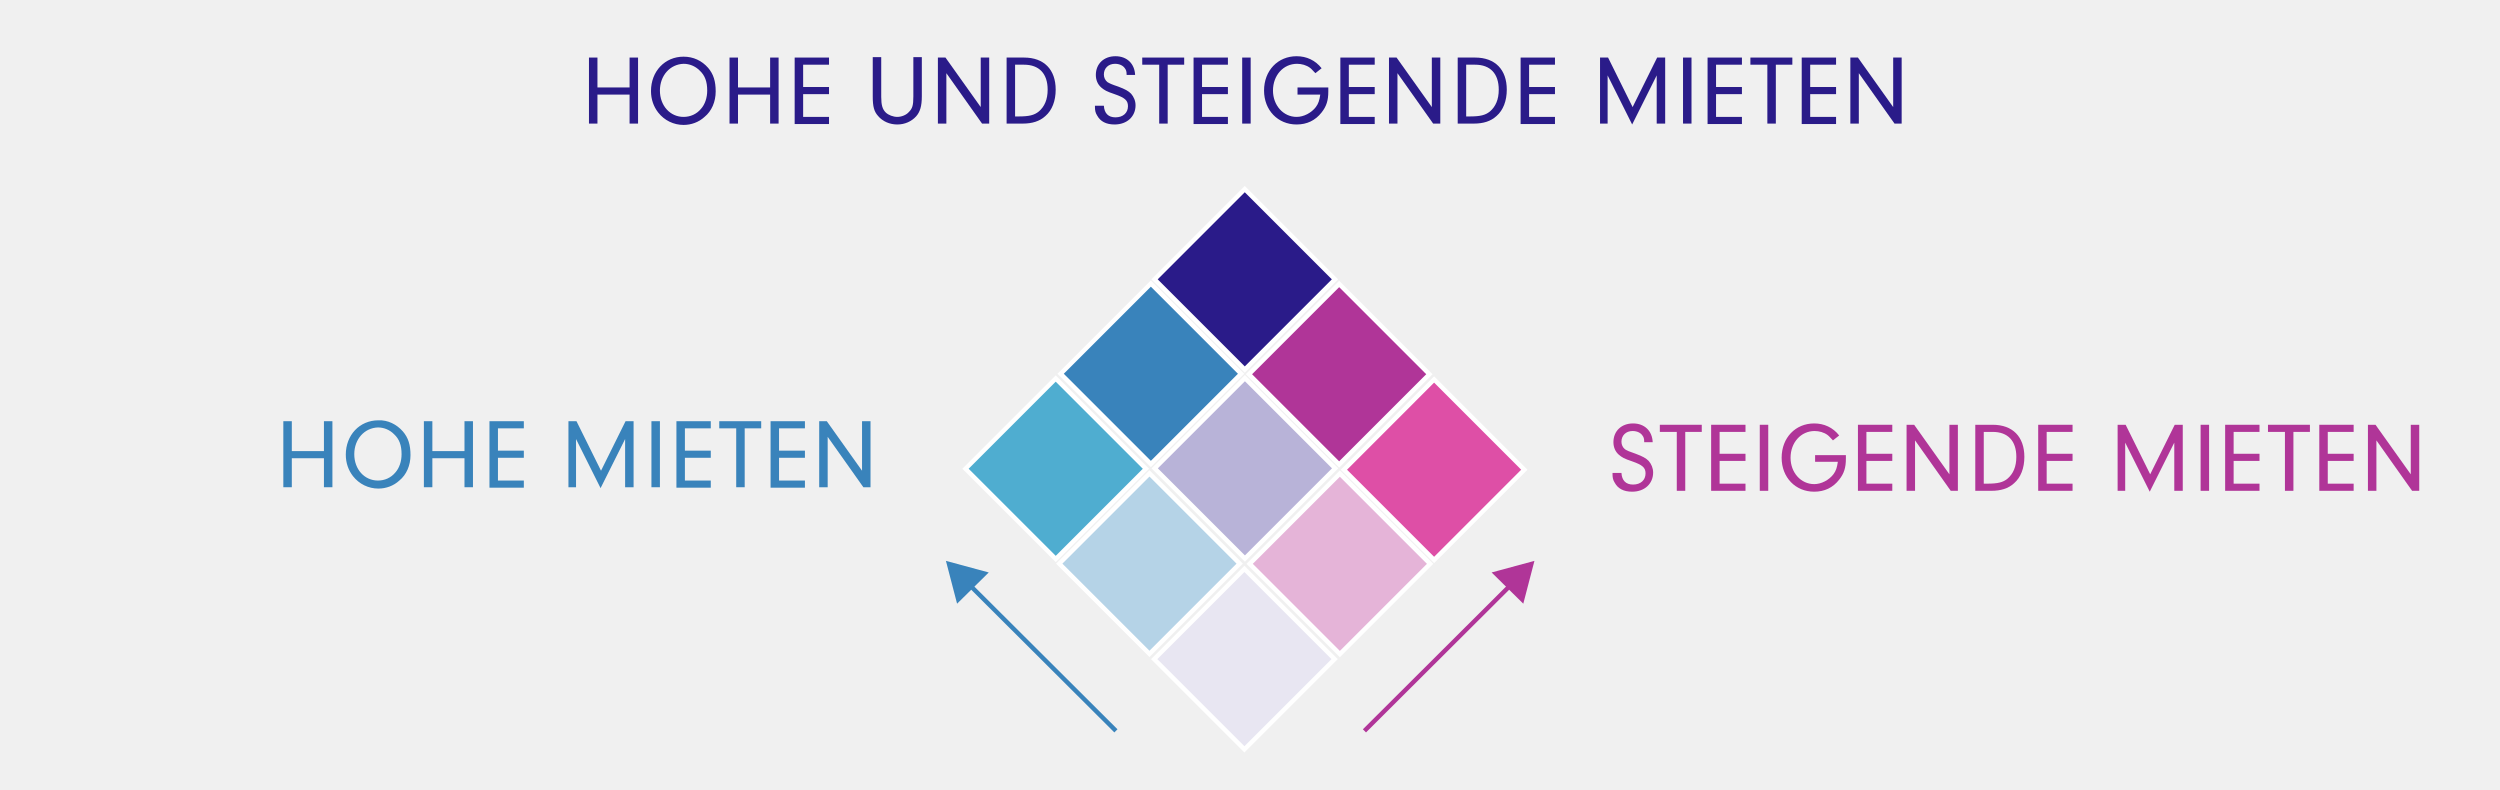
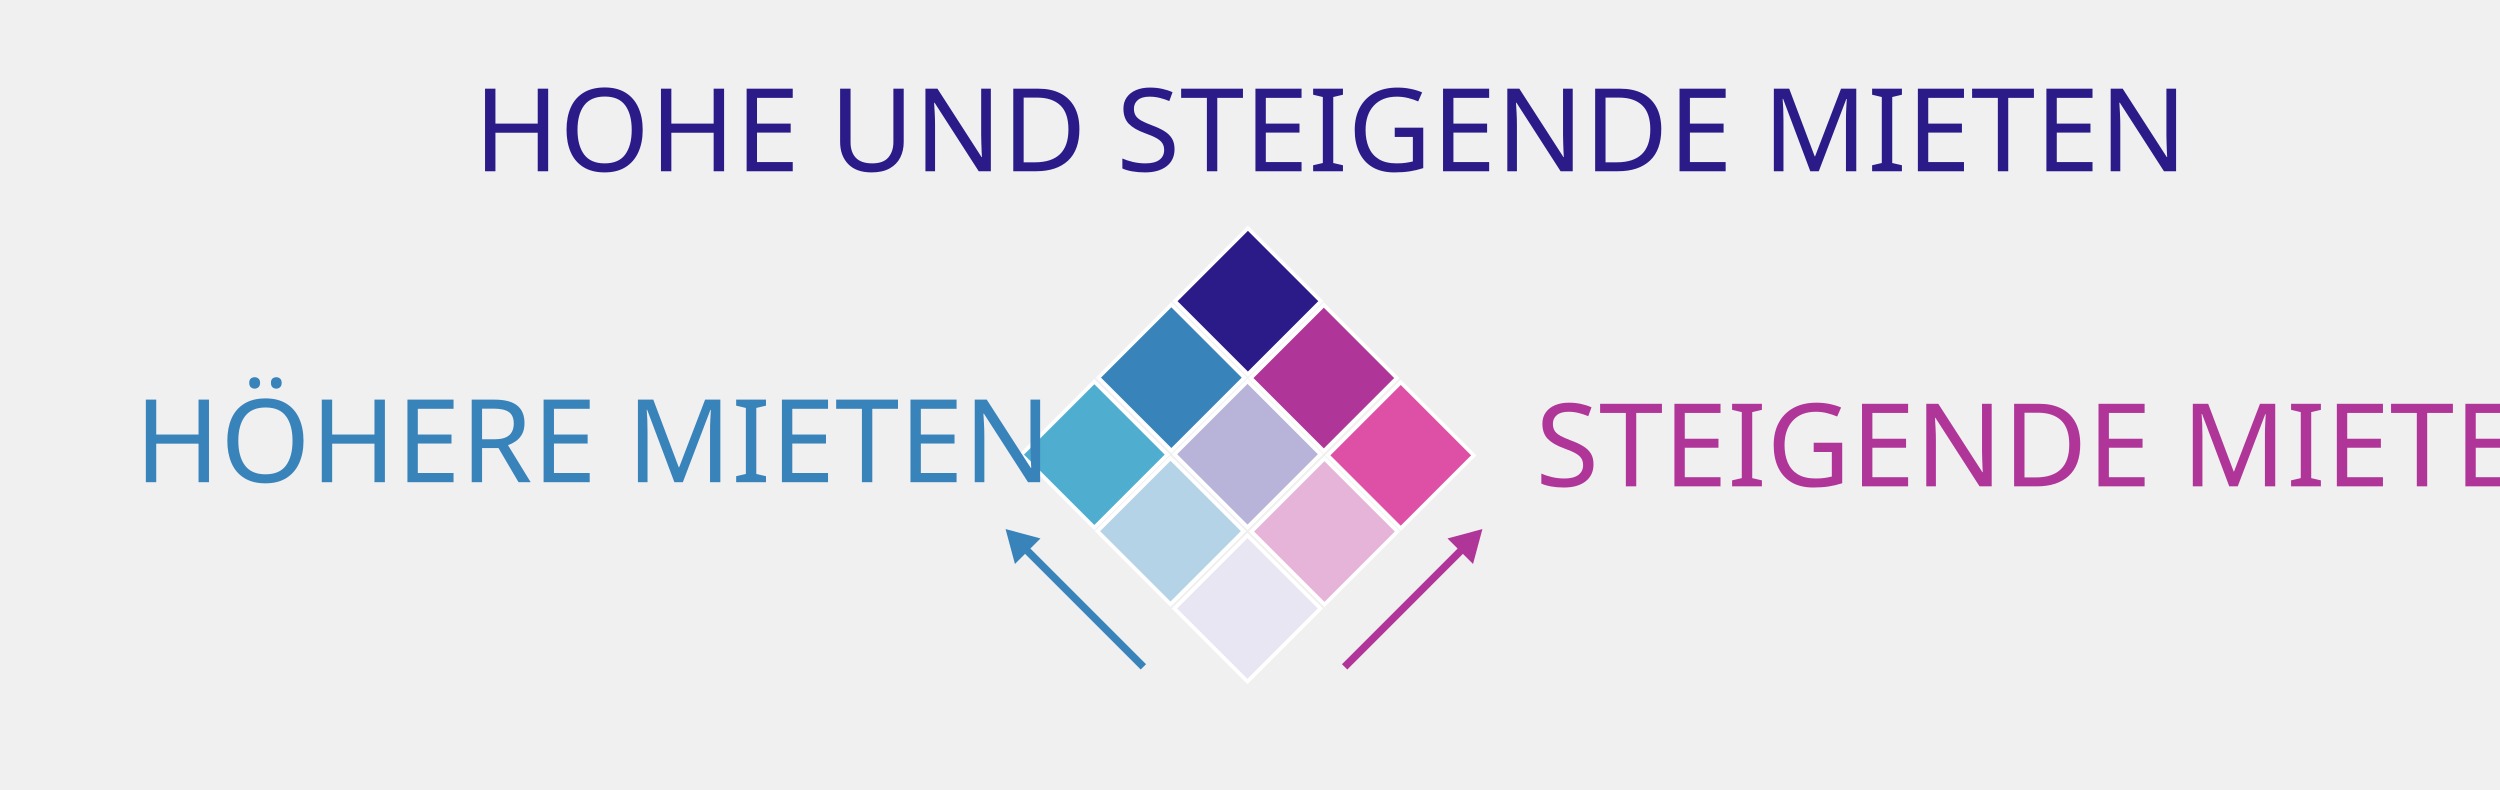
- <svg xmlns="http://www.w3.org/2000/svg" version="1.1" id="Layer_1" x="0px" y="0px" viewBox="0 0 560.3 176.9" style="enable-background:new 0 0 560.3 176.9;" xml:space="preserve">
+ <svg xmlns="http://www.w3.org/2000/svg" version="1.1" id="Layer_1" x="0px" y="0px" viewBox="0 0 665.8 210.3" style="enable-background:new 0 0 665.8 210.3;" xml:space="preserve">
  <style type="text/css">
	.st0{fill:#4FADD0;stroke:#FFFFFF;stroke-miterlimit:10;}
	.st1{fill:#3983BB;stroke:#FFFFFF;stroke-miterlimit:10;}
	.st2{fill:#2A1B89;stroke:#FFFFFF;stroke-miterlimit:10;}
	.st3{fill:#B5D3E7;stroke:#FFFFFF;stroke-miterlimit:10;}
	.st4{fill:#B8B3D8;stroke:#FFFFFF;stroke-miterlimit:10;}
	.st5{fill:#B03598;stroke:#FFFFFF;stroke-miterlimit:10;}
	.st6{fill:#E8E6F2;stroke:#FFFFFF;stroke-miterlimit:10;}
	.st7{fill:#E5B4D8;stroke:#FFFFFF;stroke-miterlimit:10;}
	.st8{fill:#DE4FA6;stroke:#FFFFFF;stroke-miterlimit:10;}
- 	.st9{fill:#3983BB;}
- 	.st10{fill:#B03598;}
- 	.st11{fill:#2A1B89;}
- 	.st12{fill:#FFFFFF;}
- 	.st13{fill:none;stroke:#B03598;stroke-miterlimit:10;}
- 	.st14{fill:none;stroke:#3983BB;stroke-miterlimit:10;}
+ 	.st9{fill:none;}
+ 	.st10{fill:#3983BB;}
+ 	.st11{font-family:'NeuzeitGro-Reg';}
+ 	.st12{font-size:30.783px;}
+ 	.st13{fill:#B03598;}
+ 	.st14{fill:#2A1B89;}
+ 	.st15{fill:#FFFFFF;}
+ 	.st16{fill:none;stroke:#B03598;stroke-width:2;stroke-miterlimit:10;}
+ 	.st17{fill:none;stroke:#3983BB;stroke-width:2;stroke-miterlimit:10;}
</style>
  <g>
    <g>
-       <rect x="222.3" y="90.8" transform="matrix(0.7071 -0.7071 0.7071 0.7071 -5.0084 198.0407)" class="st0" width="28.6" height="28.6" />
-       <rect x="243.6" y="69.5" transform="matrix(0.7071 -0.7071 0.7071 0.7071 16.3142 206.8728)" class="st1" width="28.6" height="28.6" />
-       <rect x="264.7" y="48.3" transform="matrix(0.7071 -0.7071 0.7071 0.7071 37.4347 215.6212)" class="st2" width="28.6" height="28.6" />
-       <rect x="243.3" y="112" transform="matrix(0.7071 -0.7071 0.7071 0.7071 -13.8382 219.167)" class="st3" width="28.6" height="28.6" />
-       <rect x="264.7" y="90.7" transform="matrix(0.7071 -0.7071 0.7071 0.7071 7.4845 227.9991)" class="st4" width="28.6" height="28.6" />
-       <rect x="285.8" y="69.6" transform="matrix(0.7071 -0.7071 0.7071 0.7071 28.605 236.7475)" class="st5" width="28.6" height="28.6" />
-       <rect x="264.6" y="133.4" transform="matrix(0.7071 -0.7071 0.7071 0.7071 -22.7516 240.4954)" class="st6" width="28.6" height="28.6" />
-       <rect x="286" y="112.1" transform="matrix(0.7071 -0.7071 0.7071 0.7071 -1.429 249.3276)" class="st7" width="28.6" height="28.6" />
-       <rect x="307.1" y="91" transform="matrix(0.7071 -0.7071 0.7071 0.7071 19.6915 258.076)" class="st8" width="28.6" height="28.6" />
+       <rect x="277.7" y="107.3" transform="matrix(0.7071 -0.7071 0.7071 0.7071 -0.2371 241.5623)" class="st0" width="27.5" height="27.5" />
+       <rect x="298.2" y="86.8" transform="matrix(0.7071 -0.7071 0.7071 0.7071 20.2745 250.0585)" class="st1" width="27.5" height="27.5" />
+       <rect x="318.6" y="66.5" transform="matrix(0.7071 -0.7071 0.7071 0.7071 40.5917 258.4742)" class="st2" width="27.5" height="27.5" />
+       <rect x="298" y="127.7" transform="matrix(0.7071 -0.7071 0.7071 0.7071 -8.731 261.8851)" class="st3" width="27.5" height="27.5" />
+       <rect x="318.5" y="107.2" transform="matrix(0.7071 -0.7071 0.7071 0.7071 11.7806 270.3813)" class="st4" width="27.5" height="27.5" />
+       <rect x="338.8" y="86.9" transform="matrix(0.7071 -0.7071 0.7071 0.7071 32.0978 278.7969)" class="st5" width="27.5" height="27.5" />
+       <rect x="318.5" y="148.3" transform="matrix(0.7071 -0.7071 0.7071 0.7071 -17.3054 282.4023)" class="st6" width="27.5" height="27.5" />
+       <rect x="339" y="127.8" transform="matrix(0.7071 -0.7071 0.7071 0.7071 3.2062 290.8984)" class="st7" width="27.5" height="27.5" />
+       <rect x="359.3" y="107.5" transform="matrix(0.7071 -0.7071 0.7071 0.7071 23.5234 299.3141)" class="st8" width="27.5" height="27.5" />
    </g>
+     <rect x="26.5" y="102.8" class="st9" width="229" height="34" />
+     <text transform="matrix(1 0 0 1 35.8589 128.411)" class="st10 st11 st12">HÖHERE MIETEN</text>
+     <rect x="409.4" y="103.9" class="st9" width="259.5" height="34" />
+     <text transform="matrix(1 0 0 1 408.9268 129.5233)" class="st13 st11 st12">STEIGENDE MIETEN</text>
+     <rect x="86.2" y="19.9" class="st9" width="493.2" height="34" />
+     <text transform="matrix(1 0 0 1 126.1919 45.6033)" class="st14 st11 st12">HOHE UND STEIGENDE MIETEN</text>
    <g>
-       <path class="st9" d="M65.4,109.2h-1.9V94.4h1.9v6.7h7.2v-6.7h1.9v14.8h-1.9v-6.5h-7.2V109.2z" />
-       <path class="st9" d="M90.3,96.7c1.2,1.4,1.7,3,1.7,5.3c0,2.3-0.9,4.4-2.5,5.7c-1.3,1.2-3,1.8-4.7,1.8c-2.2,0-4.3-1-5.7-2.8    c-1-1.3-1.6-2.9-1.6-4.8c0-4.4,3.1-7.7,7.3-7.7C86.9,94.1,88.9,95.1,90.3,96.7z M79.4,101.8c0,3.4,2.3,5.9,5.3,5.9    c1.5,0,2.9-0.6,3.9-1.8c0.9-1,1.4-2.5,1.4-4.1c0-2-0.5-3.4-1.7-4.5c-1-1-2.3-1.5-3.6-1.5C81.7,95.9,79.4,98.4,79.4,101.8z" />
-       <path class="st9" d="M96.9,109.2h-1.9V94.4h1.9v6.7h7.2v-6.7h1.9v14.8h-1.9v-6.5h-7.2V109.2z" />
-       <path class="st9" d="M111.6,101h5.8v1.6h-5.8v5.1h5.8v1.6h-7.7V94.4h7.7V96h-5.8V101z" />
-       <path class="st9" d="M129.3,109.2h-1.9V94.4h1.8l5.5,11.1l5.5-11.1h1.8v14.8h-1.9V98.4l-5.5,11l-5.5-11V109.2z" />
-       <path class="st9" d="M147.9,109.2h-1.9V94.4h1.9V109.2z" />
-       <path class="st9" d="M153.5,101h5.8v1.6h-5.8v5.1h5.8v1.6h-7.7V94.4h7.7V96h-5.8V101z" />
-       <path class="st9" d="M166.8,109.2H165V96h-3.8v-1.6h9.4V96h-3.7V109.2z" />
-       <path class="st9" d="M174.6,101h5.8v1.6h-5.8v5.1h5.8v1.6h-7.7V94.4h7.7V96h-5.8V101z" />
-       <path class="st9" d="M185.5,109.2h-1.9V94.4h1.7l7.9,11.1V94.4h1.9v14.8h-1.6l-8-11.3V109.2z" />
-     </g>
-     <g>
-       <path class="st10" d="M363.4,106c0.1,1.7,1,2.6,2.6,2.6c1.7,0,2.8-1,2.8-2.5c0-1.3-0.7-1.9-3-2.7c-1.8-0.6-2.3-0.9-3-1.5    c-0.8-0.7-1.2-1.7-1.2-2.8c0-2.5,1.8-4.2,4.4-4.2s4.3,1.7,4.4,4.2h-1.9c0-0.8-0.1-1.1-0.4-1.5c-0.4-0.6-1.2-1-2.2-1    c-1.5,0-2.5,1-2.5,2.4c0,0.7,0.3,1.3,0.8,1.7c0.5,0.3,0.9,0.5,2.4,1c1.6,0.6,2.3,1,2.9,1.6c0.6,0.7,1,1.6,1,2.6    c0,2.5-1.9,4.3-4.7,4.3c-1.9,0-3.2-0.7-3.9-2c-0.4-0.6-0.5-1.2-0.5-1.9V106H363.4z" />
-       <path class="st10" d="M377.7,110h-1.9V96.8H372v-1.6h9.4v1.6h-3.7V110z" />
-       <path class="st10" d="M385.4,101.7h5.8v1.6h-5.8v5.1h5.8v1.6h-7.7V95.2h7.7v1.6h-5.8V101.7z" />
-       <path class="st10" d="M396.3,110h-1.9V95.2h1.9V110z" />
-       <path class="st10" d="M413.7,102c0,0.3,0,0.7,0,0.8c0,2-0.4,3.3-1.5,4.7c-1.4,1.8-3.3,2.7-5.6,2.7c-4.2,0-7.3-3.2-7.3-7.6    c0-4.5,3.1-7.7,7.3-7.7c2.2,0,4.2,0.9,5.6,2.7l-1.4,1.1c-0.6-0.6-0.8-0.9-1.2-1.2c-0.8-0.6-1.9-0.9-2.9-0.9c-3.1,0-5.4,2.6-5.4,6    c0,3.3,2.3,5.9,5.3,5.9c1.6,0,3.3-0.9,4.3-2.2c0.6-0.8,0.8-1.5,1-2.8h-5.1V102H413.7z" />
-       <path class="st10" d="M418.3,101.7h5.8v1.6h-5.8v5.1h5.8v1.6h-7.7V95.2h7.7v1.6h-5.8V101.7z" />
-       <path class="st10" d="M429.2,110h-1.9V95.2h1.7l7.9,11.1V95.2h1.9V110h-1.6l-8-11.3V110z" />
-       <path class="st10" d="M442.7,95.2h3.9c4.5,0,7.1,2.7,7.1,7.2c0,2.5-0.8,4.6-2.3,5.9c-1.3,1.2-3,1.7-5.1,1.7h-3.6V95.2z     M444.6,108.4h0.7c2.5,0,3.6-0.3,4.6-1.1c1.3-1.1,2-2.7,2-4.9c0-3.6-1.9-5.6-5.3-5.6h-2V108.4z" />
-       <path class="st10" d="M458.7,101.7h5.8v1.6h-5.8v5.1h5.8v1.6h-7.7V95.2h7.7v1.6h-5.8V101.7z" />
-       <path class="st10" d="M476.5,110h-1.9V95.2h1.8l5.5,11.1l5.5-11.1h1.8V110h-1.9V99.2l-5.5,11l-5.5-11V110z" />
-       <path class="st10" d="M495.1,110h-1.9V95.2h1.9V110z" />
-       <path class="st10" d="M500.6,101.7h5.8v1.6h-5.8v5.1h5.8v1.6h-7.7V95.2h7.7v1.6h-5.8V101.7z" />
-       <path class="st10" d="M514,110h-1.9V96.8h-3.8v-1.6h9.4v1.6H514V110z" />
-       <path class="st10" d="M521.7,101.7h5.8v1.6h-5.8v5.1h5.8v1.6h-7.7V95.2h7.7v1.6h-5.8V101.7z" />
-       <path class="st10" d="M532.6,110h-1.9V95.2h1.7l7.9,11.1V95.2h1.9V110h-1.6l-8-11.3V110z" />
-     </g>
-     <g>
-       <path class="st11" d="M133.9,27.7H132V12.9h1.9v6.7h7.2v-6.7h1.9v14.8h-1.9v-6.5h-7.2V27.7z" />
-       <path class="st11" d="M158.7,15.2c1.2,1.4,1.7,3,1.7,5.3c0,2.3-0.9,4.4-2.5,5.7c-1.3,1.2-3,1.8-4.7,1.8c-2.2,0-4.3-1-5.7-2.8    c-1-1.3-1.6-2.9-1.6-4.8c0-4.4,3.1-7.7,7.3-7.7C155.4,12.7,157.3,13.6,158.7,15.2z M147.9,20.3c0,3.4,2.3,5.9,5.3,5.9    c1.5,0,2.9-0.6,3.9-1.8c0.9-1,1.4-2.5,1.4-4.1c0-2-0.5-3.4-1.7-4.5c-1-1-2.3-1.5-3.6-1.5C150.2,14.4,147.9,16.9,147.9,20.3z" />
-       <path class="st11" d="M165.4,27.7h-1.9V12.9h1.9v6.7h7.2v-6.7h1.9v14.8h-1.9v-6.5h-7.2V27.7z" />
-       <path class="st11" d="M180,19.5h5.8v1.6H180v5.1h5.8v1.6h-7.7V12.9h7.7v1.6H180V19.5z" />
-       <path class="st11" d="M197.5,21.7c0,1.9,0.3,2.8,1,3.5c0.6,0.6,1.7,1,2.6,1s2-0.4,2.6-1.1c0.8-0.8,1-1.5,1-3.5v-8.8h1.9v8.8    c0,2.2-0.4,3.5-1.3,4.5c-1,1.1-2.5,1.8-4.2,1.8c-1.7,0-3.3-0.7-4.3-1.9c-0.9-1-1.2-2.1-1.2-4.4v-8.8h1.9V21.7z" />
-       <path class="st11" d="M212.1,27.7h-1.9V12.9h1.7l7.9,11.1V12.9h1.9v14.8h-1.6l-8-11.3V27.7z" />
-       <path class="st11" d="M225.6,12.9h3.9c4.5,0,7.1,2.7,7.1,7.2c0,2.5-0.8,4.6-2.3,5.9c-1.3,1.2-3,1.7-5.1,1.7h-3.6V12.9z     M227.5,26.1h0.7c2.5,0,3.6-0.3,4.6-1.1c1.3-1.1,2-2.7,2-4.9c0-3.6-1.9-5.6-5.3-5.6h-2V26.1z" />
-       <path class="st11" d="M247.4,23.7c0.1,1.7,1,2.6,2.6,2.6c1.7,0,2.8-1,2.8-2.5c0-1.3-0.7-1.9-3-2.7c-1.8-0.6-2.3-0.9-3-1.5    c-0.8-0.7-1.2-1.7-1.2-2.8c0-2.5,1.8-4.2,4.4-4.2s4.3,1.7,4.4,4.2h-1.9c0-0.8-0.1-1.1-0.4-1.5c-0.4-0.6-1.2-1-2.2-1    c-1.5,0-2.5,1-2.5,2.4c0,0.7,0.3,1.3,0.8,1.7c0.5,0.3,0.9,0.5,2.4,1c1.6,0.6,2.3,1,2.9,1.6c0.6,0.7,1,1.6,1,2.6    c0,2.5-1.9,4.3-4.7,4.3c-1.9,0-3.2-0.7-3.9-2c-0.4-0.6-0.5-1.2-0.5-1.9v-0.3H247.4z" />
-       <path class="st11" d="M261.7,27.7h-1.9V14.5H256v-1.6h9.4v1.6h-3.7V27.7z" />
-       <path class="st11" d="M269.4,19.5h5.8v1.6h-5.8v5.1h5.8v1.6h-7.7V12.9h7.7v1.6h-5.8V19.5z" />
-       <path class="st11" d="M280.3,27.7h-1.9V12.9h1.9V27.7z" />
-       <path class="st11" d="M297.7,19.7c0,0.3,0,0.7,0,0.8c0,2-0.4,3.3-1.5,4.7c-1.4,1.8-3.3,2.7-5.6,2.7c-4.2,0-7.3-3.2-7.3-7.6    c0-4.5,3.1-7.7,7.3-7.7c2.2,0,4.2,0.9,5.6,2.7l-1.4,1.1c-0.6-0.6-0.8-0.9-1.2-1.2c-0.8-0.6-1.9-0.9-2.9-0.9c-3.1,0-5.4,2.6-5.4,6    c0,3.3,2.3,5.9,5.3,5.9c1.6,0,3.3-0.9,4.3-2.2c0.6-0.8,0.8-1.5,1-2.8h-5.1v-1.6H297.7z" />
-       <path class="st11" d="M302.3,19.5h5.8v1.6h-5.8v5.1h5.8v1.6h-7.7V12.9h7.7v1.6h-5.8V19.5z" />
-       <path class="st11" d="M313.2,27.7h-1.9V12.9h1.7l7.9,11.1V12.9h1.9v14.8h-1.6l-8-11.3V27.7z" />
-       <path class="st11" d="M326.7,12.9h3.9c4.5,0,7.1,2.7,7.1,7.2c0,2.5-0.8,4.6-2.3,5.9c-1.3,1.2-3,1.7-5.1,1.7h-3.6V12.9z     M328.6,26.1h0.7c2.5,0,3.6-0.3,4.6-1.1c1.3-1.1,2-2.7,2-4.9c0-3.6-1.9-5.6-5.3-5.6h-2V26.1z" />
-       <path class="st11" d="M342.7,19.5h5.8v1.6h-5.8v5.1h5.8v1.6h-7.7V12.9h7.7v1.6h-5.8V19.5z" />
-       <path class="st11" d="M360.5,27.7h-1.9V12.9h1.8l5.5,11.1l5.5-11.1h1.8v14.8h-1.9V16.9l-5.5,11l-5.5-11V27.7z" />
-       <path class="st11" d="M379.1,27.7h-1.9V12.9h1.9V27.7z" />
-       <path class="st11" d="M384.6,19.5h5.8v1.6h-5.8v5.1h5.8v1.6h-7.7V12.9h7.7v1.6h-5.8V19.5z" />
-       <path class="st11" d="M398,27.7h-1.9V14.5h-3.8v-1.6h9.4v1.6H398V27.7z" />
-       <path class="st11" d="M405.7,19.5h5.8v1.6h-5.8v5.1h5.8v1.6h-7.7V12.9h7.7v1.6h-5.8V19.5z" />
-       <path class="st11" d="M416.6,27.7h-1.9V12.9h1.7l7.9,11.1V12.9h1.9v14.8h-1.6l-8-11.3V27.7z" />
-     </g>
-     <g>
-       <line class="st12" x1="305.8" y1="163.8" x2="343.9" y2="125.7" />
+       <line class="st15" x1="358.1" y1="177.6" x2="394.8" y2="140.9" />
      <g>
-         <line class="st13" x1="305.8" y1="163.8" x2="338.9" y2="130.8" />
+         <line class="st16" x1="358.1" y1="177.6" x2="389.9" y2="145.8" />
        <g>
-           <polygon class="st10" points="341.4,135.3 343.9,125.7 334.3,128.3     " />
+           <polygon class="st13" points="392.3,150.2 394.8,140.9 385.5,143.4     " />
        </g>
      </g>
    </g>
    <g>
-       <line class="st14" x1="250.1" y1="163.8" x2="217" y2="130.8" />
+       <line class="st17" x1="304.5" y1="177.6" x2="272.7" y2="145.8" />
      <g>
-         <polygon class="st9" points="221.6,128.3 212,125.7 214.5,135.3    " />
+         <polygon class="st10" points="277.1,143.4 267.8,140.9 270.3,150.2    " />
      </g>
    </g>
  </g>
</svg>
